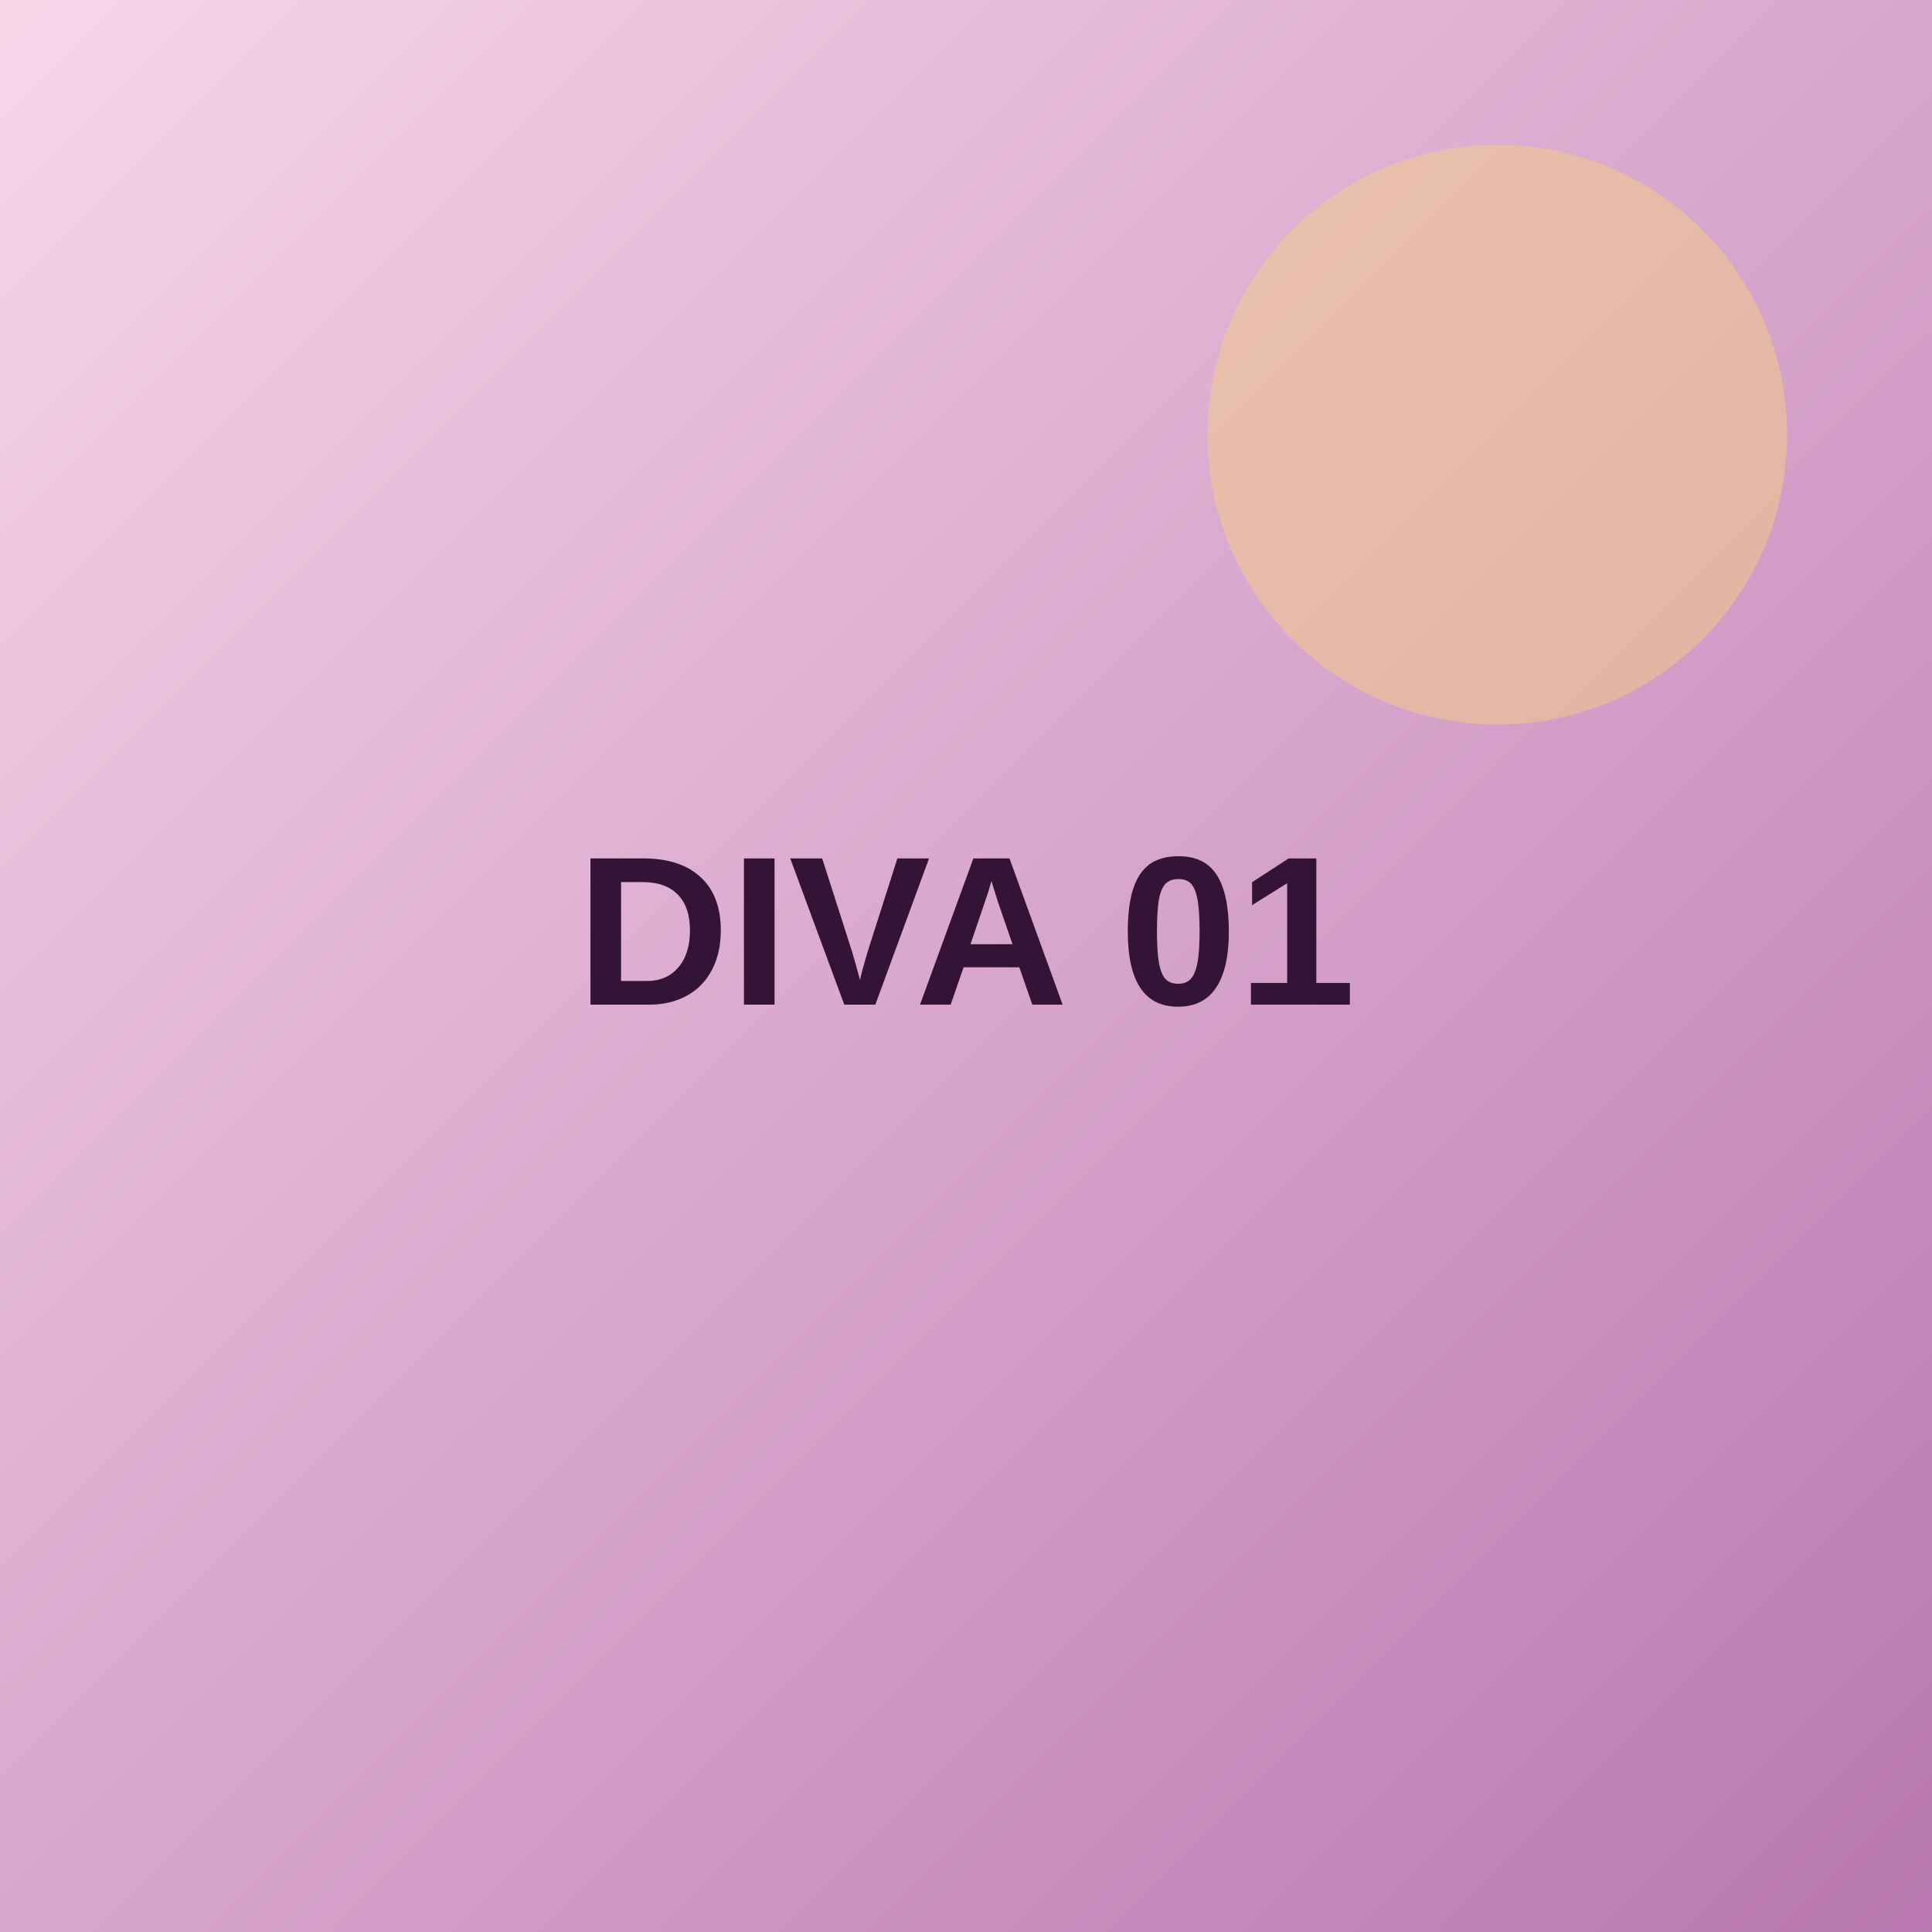
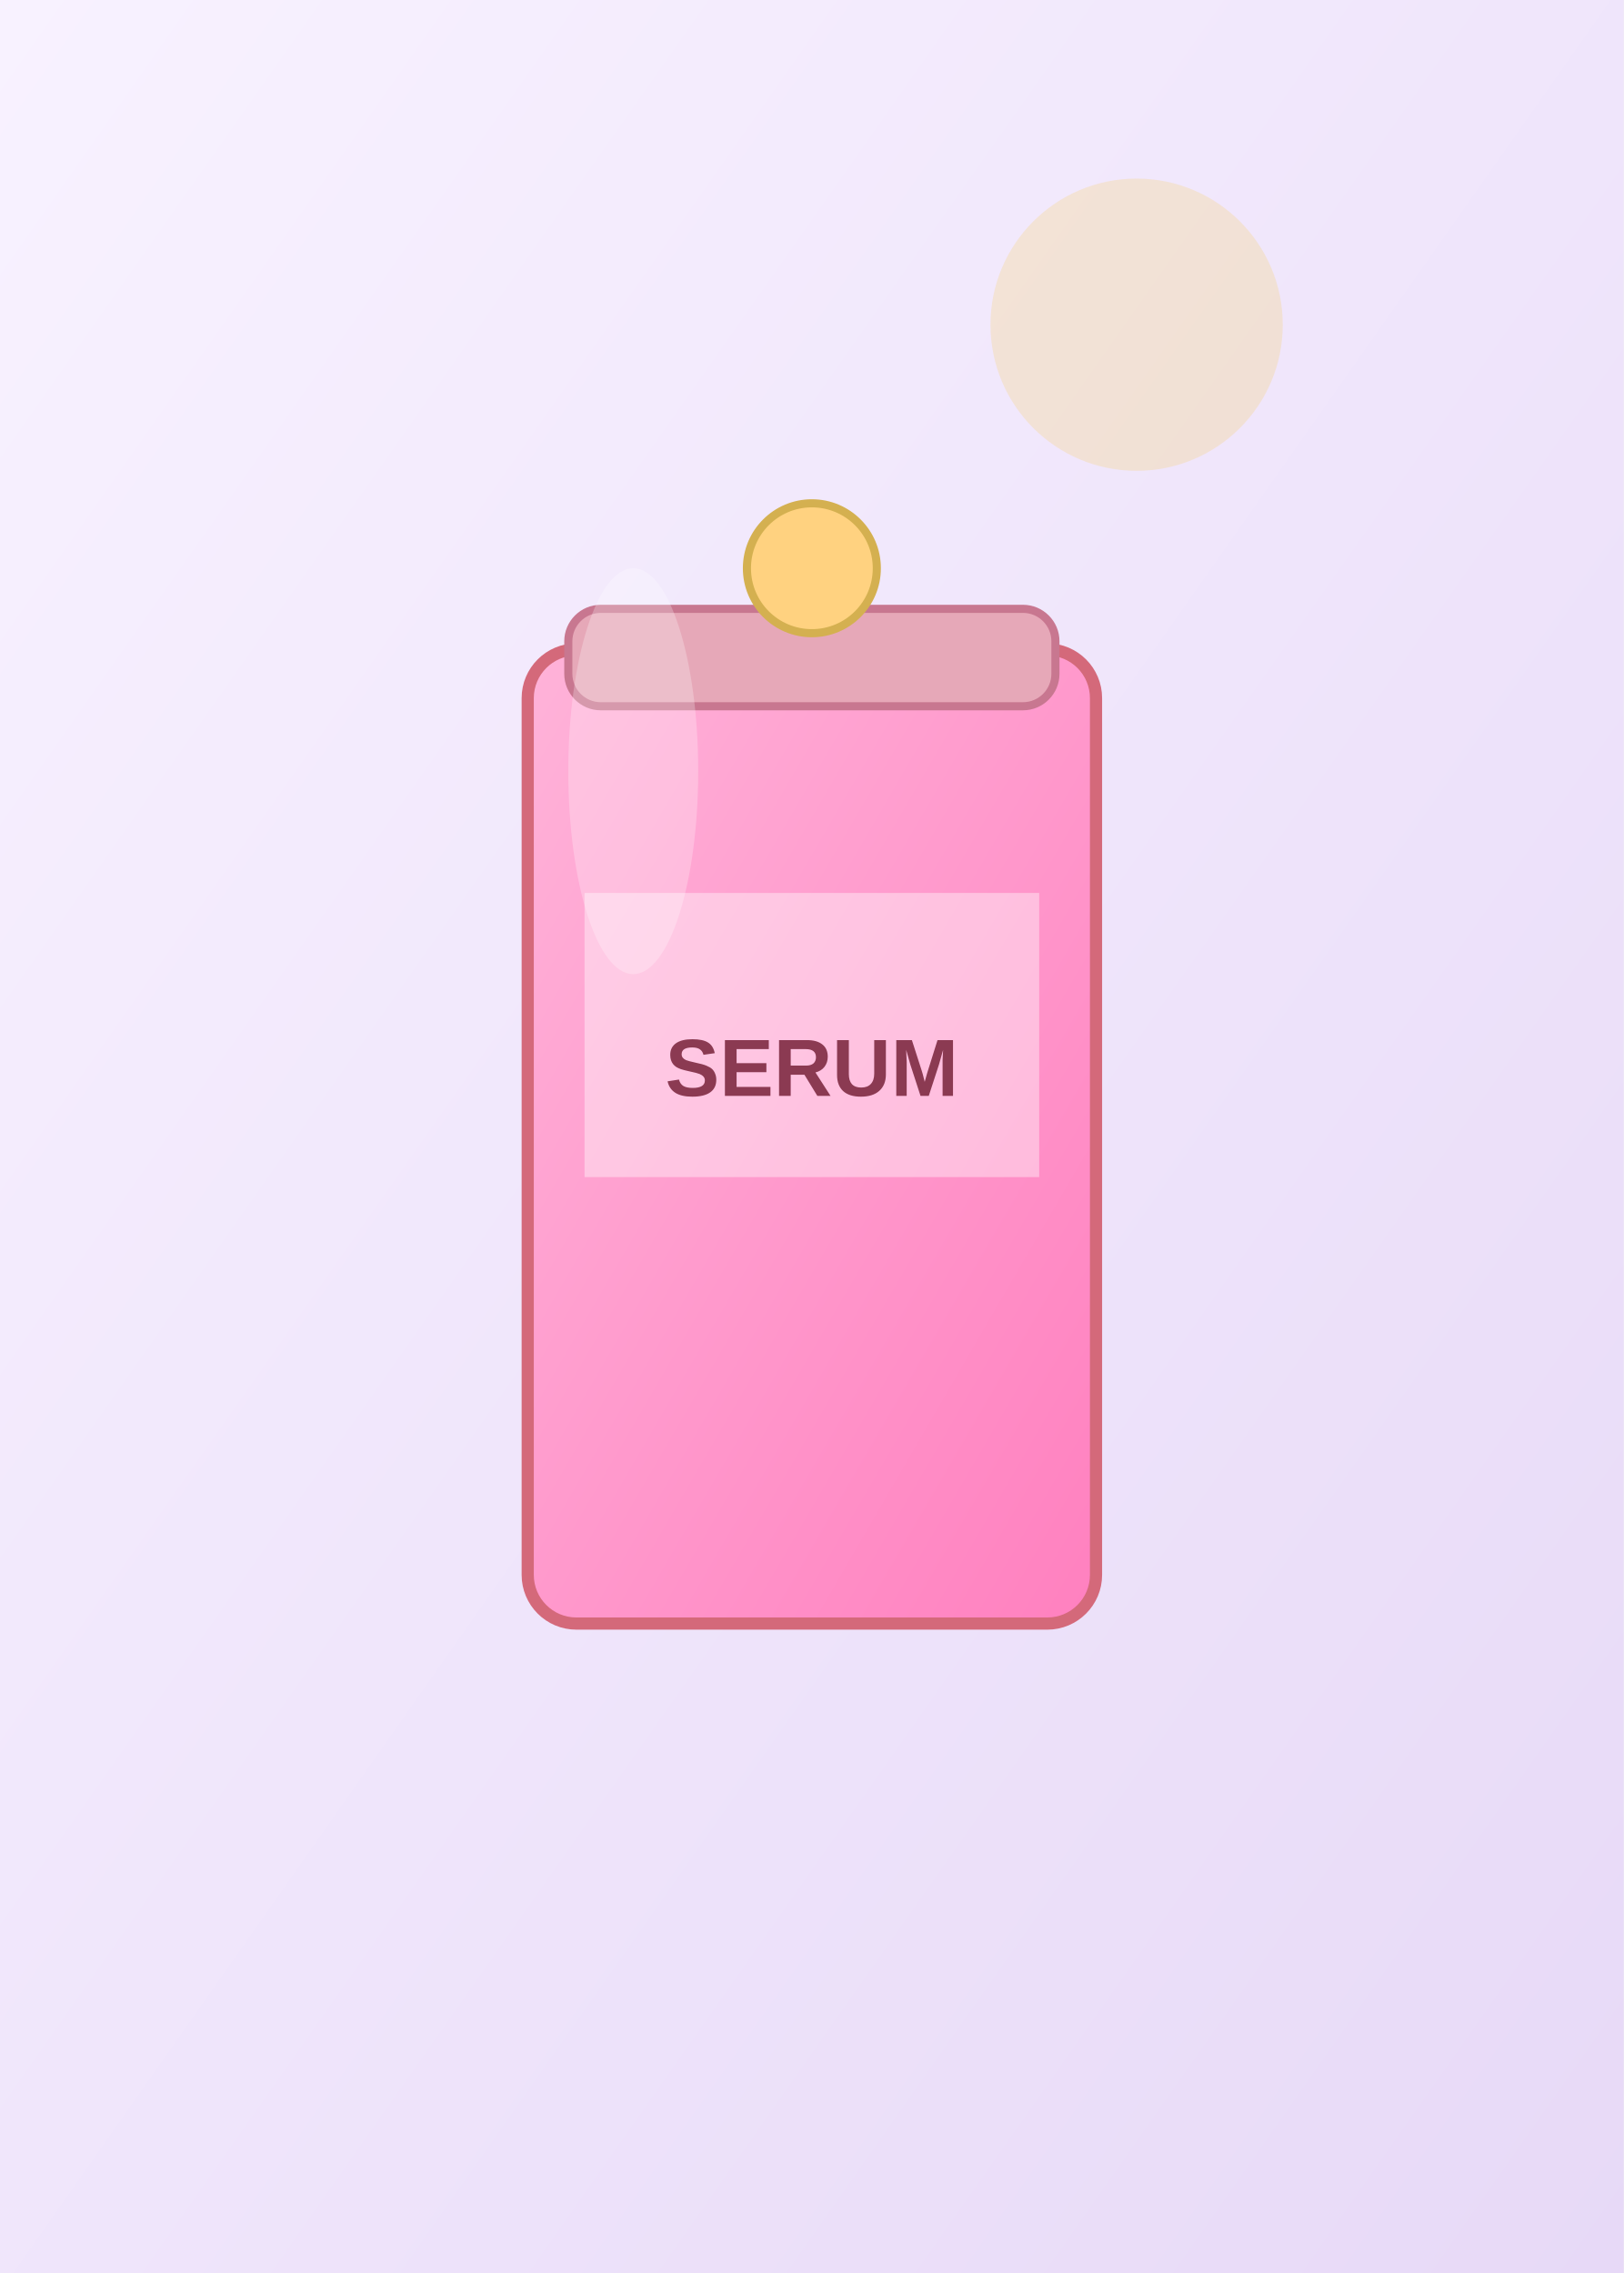
- <svg xmlns="http://www.w3.org/2000/svg" viewBox="0 0 800 800" role="img" aria-labelledby="t d">
+ <svg xmlns="http://www.w3.org/2000/svg" viewBox="0 0 200 280" role="img">
  <defs>
-     <linearGradient id="g" x1="0" y1="0" x2="1" y2="1">
-       <stop offset="0%" stop-color="#f8d6e8" />
-       <stop offset="100%" stop-color="#b877b0" />
+     <linearGradient id="bgGrad" x1="0" y1="0" x2="1" y2="1">
+       <stop offset="0%" stop-color="#f8f2ff" />
+       <stop offset="100%" stop-color="#e7d9f7" />
+     </linearGradient>
+     <linearGradient id="serum" x1="0" y1="0" x2="1" y2="1">
+       <stop offset="0%" stop-color="#ffb3d9" />
+       <stop offset="50%" stop-color="#ff99cc" />
+       <stop offset="100%" stop-color="#ff80bf" />
    </linearGradient>
  </defs>
-   <rect width="800" height="800" fill="url(#g)" />
-   <circle cx="620" cy="180" r="120" fill="#f6d27d" opacity="0.45" />
-   <text x="50%" y="52%" text-anchor="middle" font-family="Arial, sans-serif" font-size="88" font-weight="700" fill="#331436">DIVA 01</text>
+   <rect width="200" height="280" fill="url(#bgGrad)" />
+   <circle cx="140" cy="40" r="18" fill="#f6d27d" opacity="0.3" />
+   <rect x="65" y="80" width="70" height="120" rx="6" fill="url(#serum)" stroke="#d4697a" stroke-width="1.5" />
+   <rect x="70" y="75" width="60" height="12" rx="4" fill="#e6a8b8" stroke="#c87790" stroke-width="1" />
+   <circle cx="100" cy="70" r="8" fill="#ffd280" stroke="#d4b050" stroke-width="1" />
+   <rect x="72" y="110" width="56" height="35" fill="rgba(255,255,255,0.4)" />
+   <text x="100" y="135" text-anchor="middle" font-family="Arial, sans-serif" font-size="10" font-weight="600" fill="#8b3a52">SERUM</text>
+   <ellipse cx="78" cy="95" rx="8" ry="25" fill="white" opacity="0.25" />
</svg>
